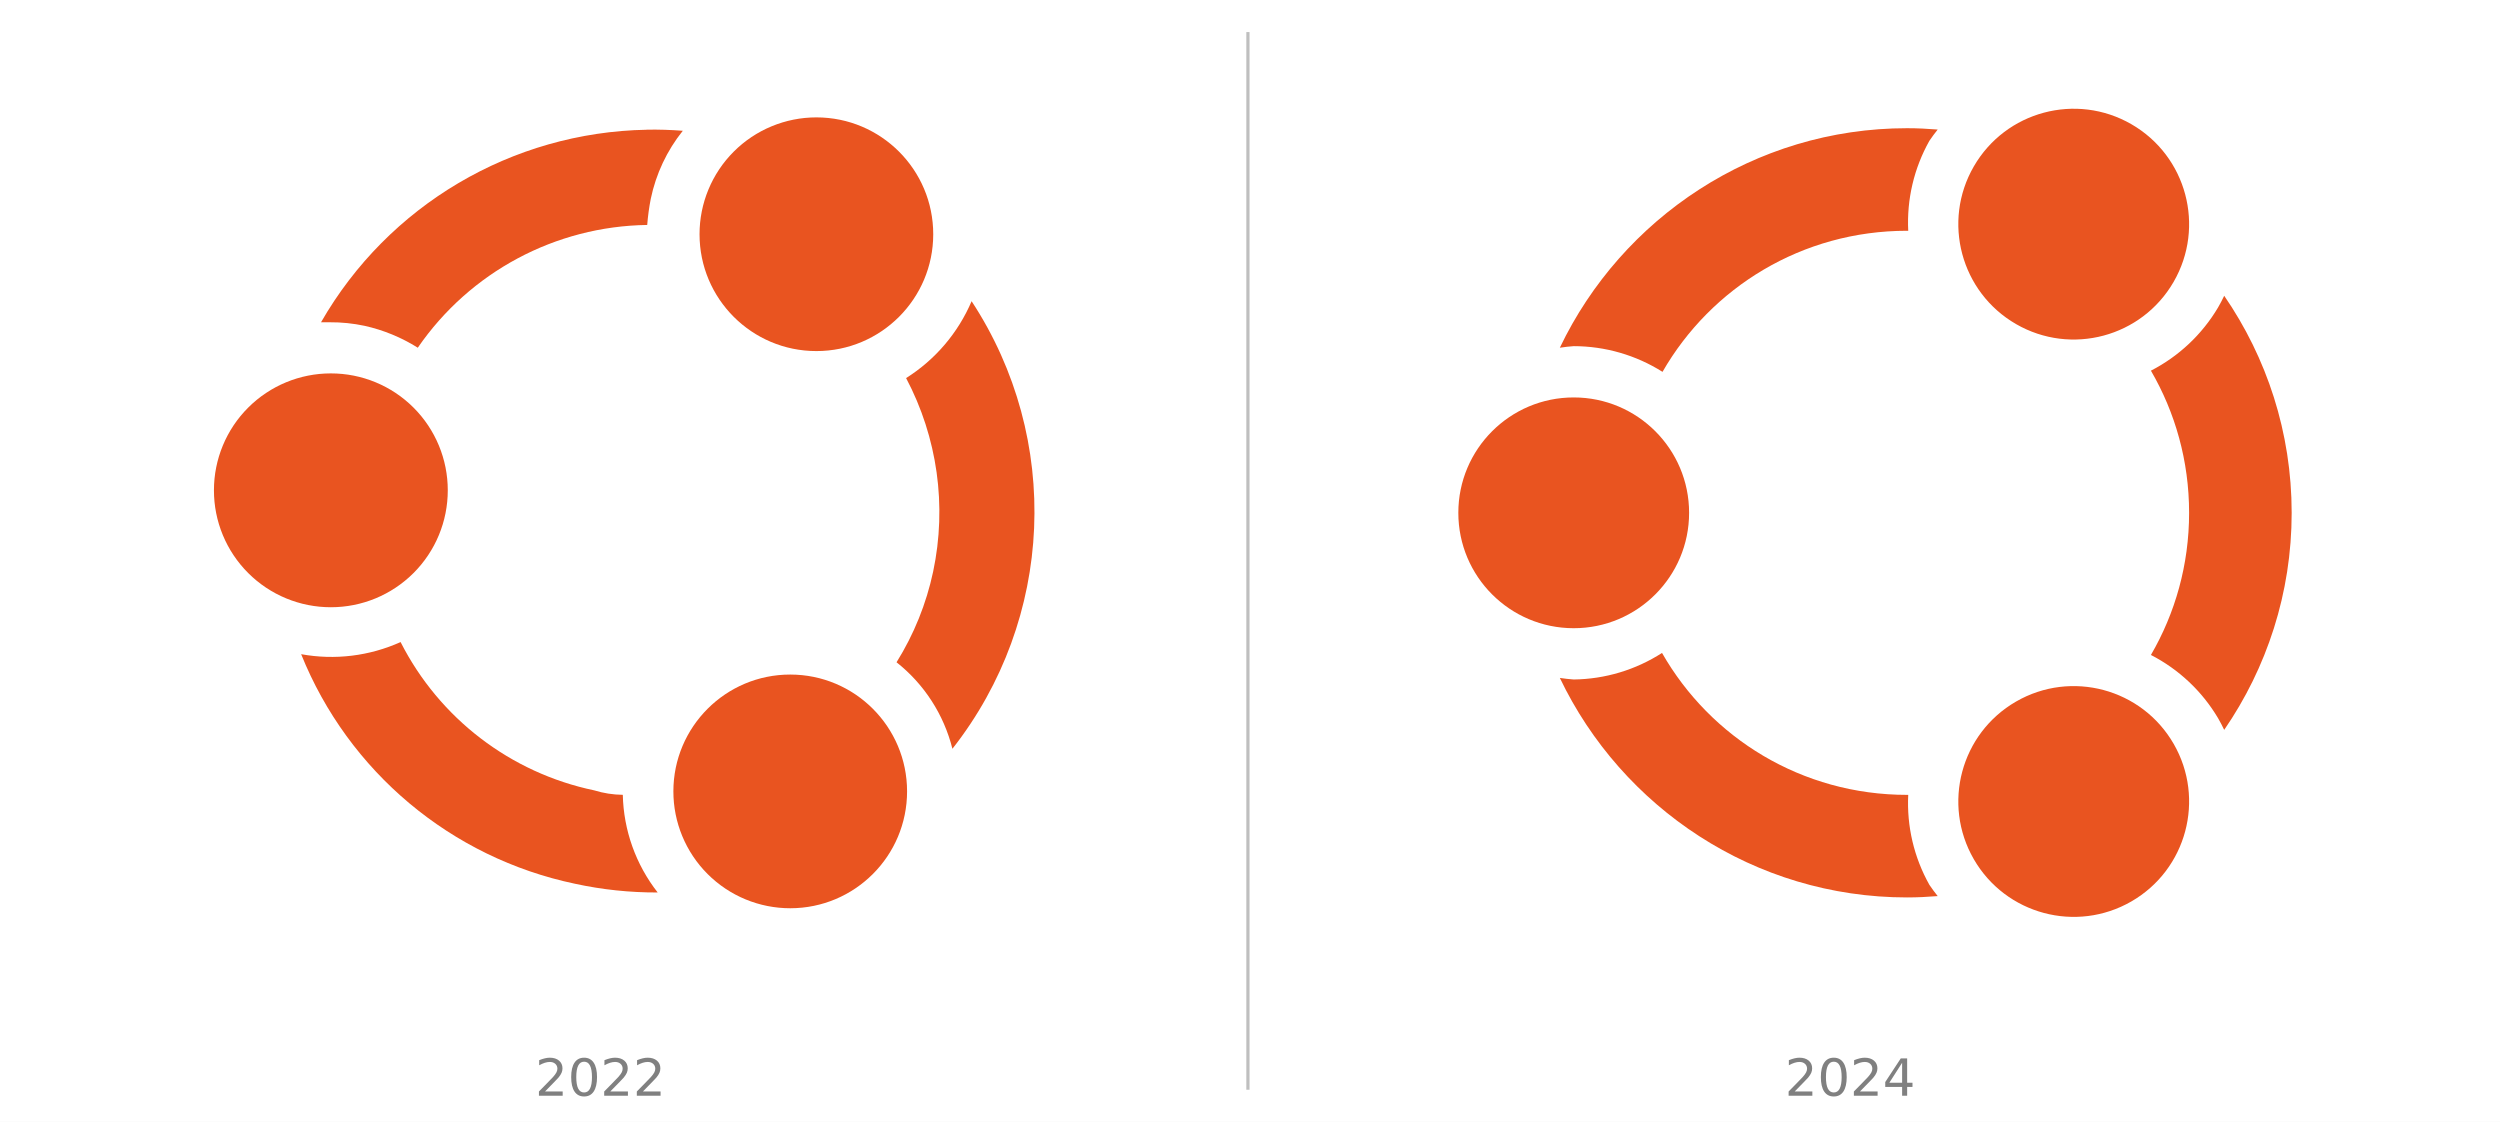
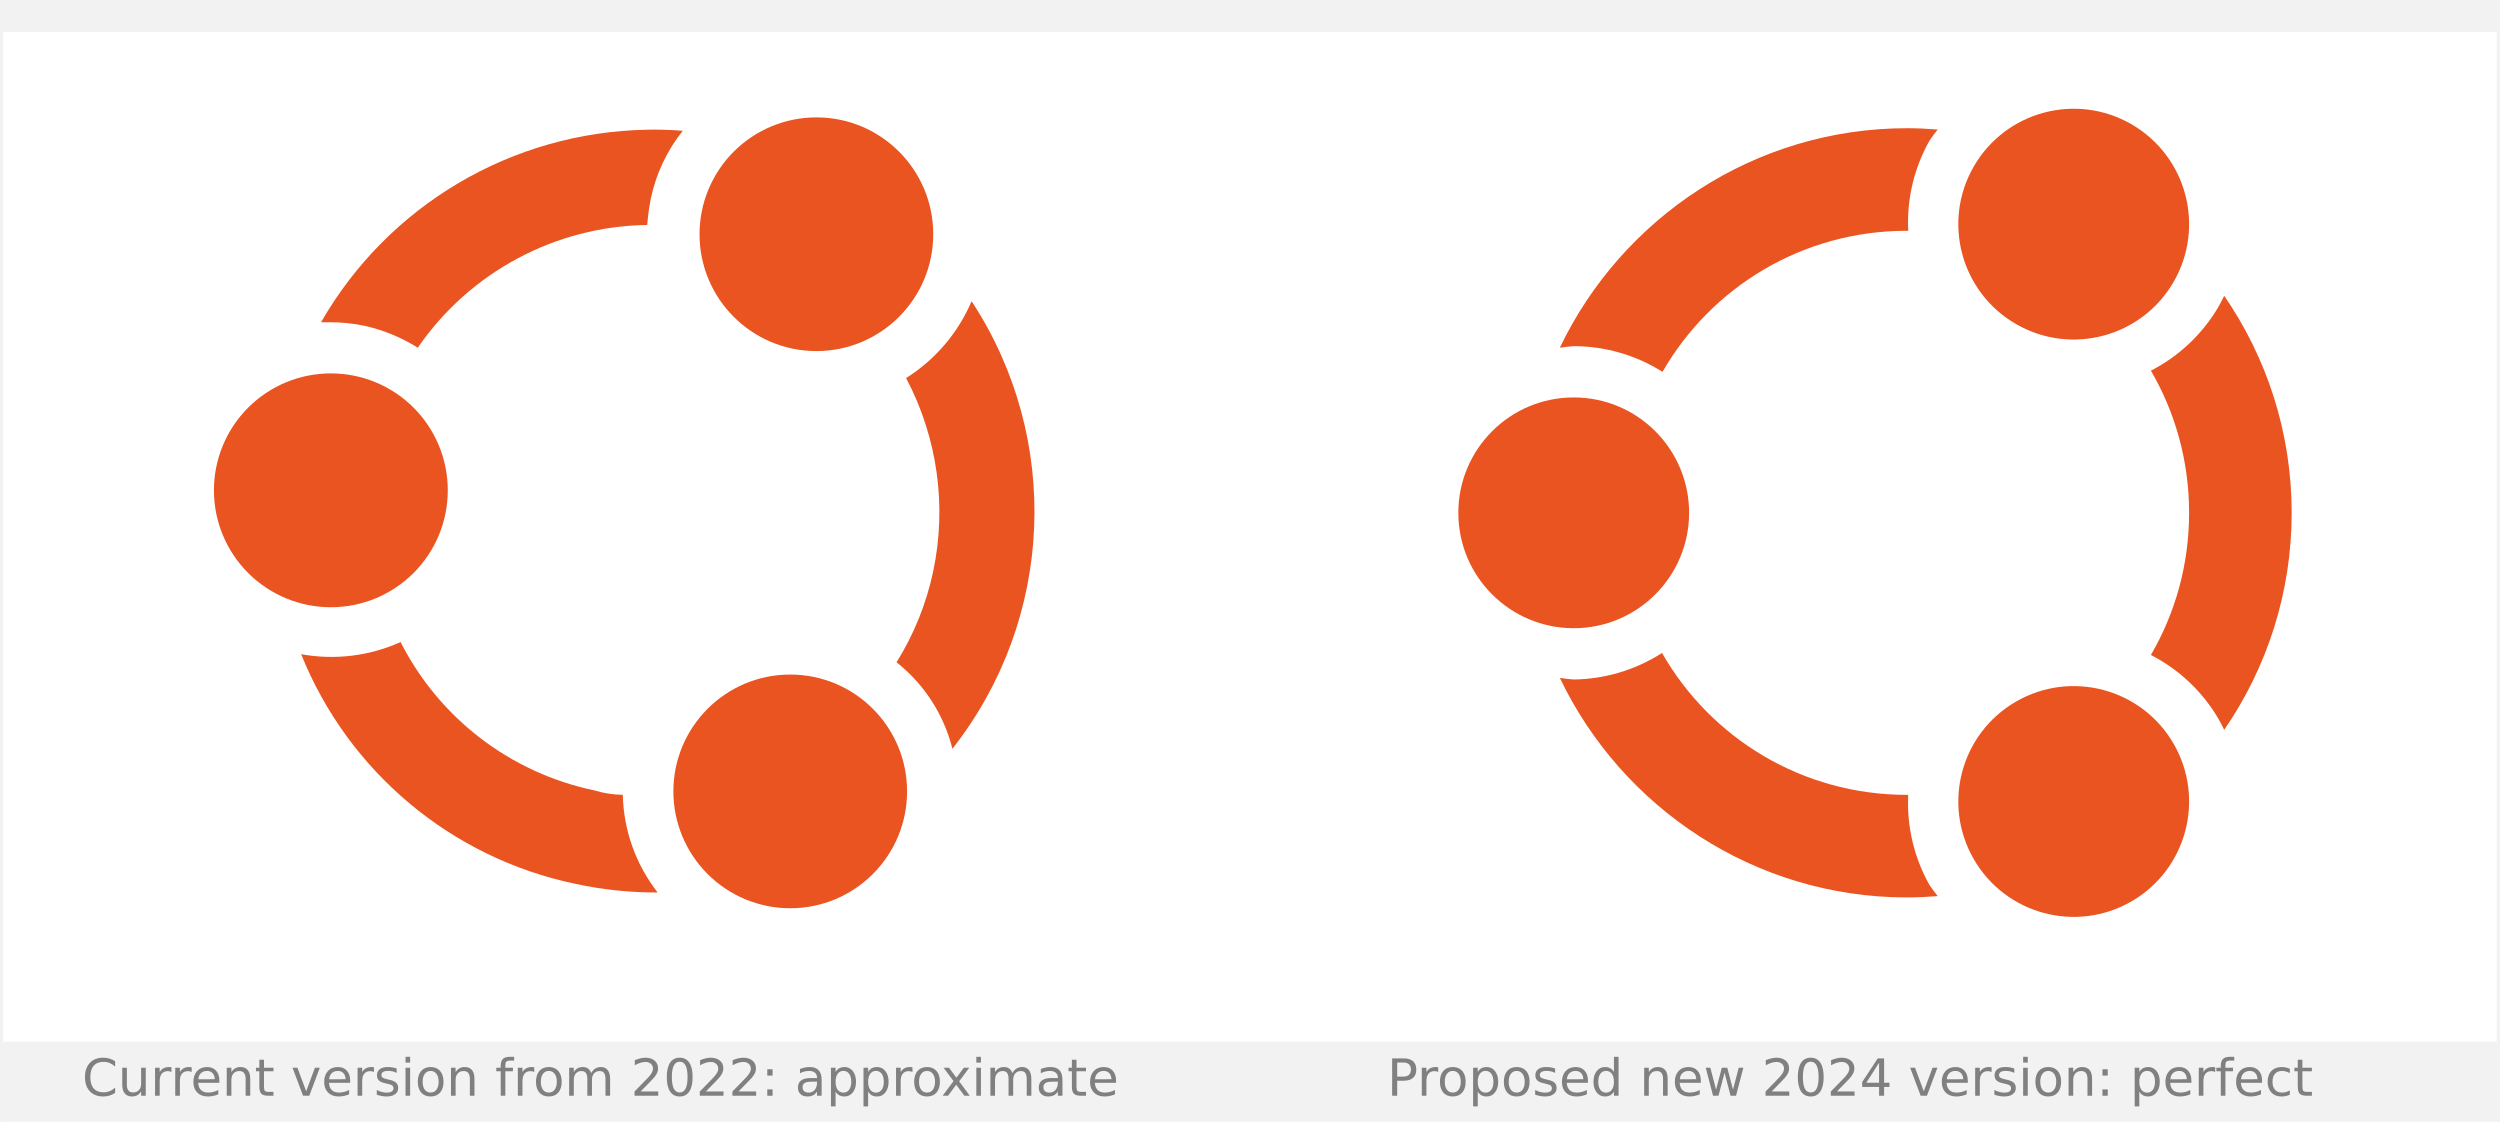
<svg xmlns="http://www.w3.org/2000/svg" version="1.1" viewBox="0 0 1560 700" id="svg6" width="1560" height="700" xml:space="preserve">
  <defs id="defs6" />
  <rect style="fill:#ffffff;stroke-width:0;stroke-linejoin:bevel;fill-opacity:1" id="rect1" width="1560" height="700" x="0" y="0" />
+   <g id="g9">
+     <rect style="fill:#f2f2f2;fill-opacity:1;stroke-width:0;stroke-linejoin:bevel" id="rect2" width="1560" height="50" x="0" y="650" />
+     <rect style="fill:#f2f2f2;fill-opacity:1;stroke:none;stroke-width:0;stroke-linejoin:bevel" id="rect3" width="1560" height="20" x="0" y="0" />
+     <path style="fill:none;fill-opacity:1;stroke:#f2f2f2;stroke-width:2;stroke-linejoin:bevel;stroke-dasharray:none;stroke-opacity:1" d="M 1,0 V 700" id="path9" />
+     <path style="fill:none;fill-opacity:1;stroke:#f2f2f2;stroke-width:2;stroke-linejoin:bevel;stroke-dasharray:none;stroke-opacity:1" d="M 1559,0 V 700" id="path9-7" />
+   </g>
  <g id="layer1" style="display:inline" transform="translate(133.5,64)">
    <g fill="#808080" id="g6" transform="matrix(43.52996,0,0,43.52996,-83.31632,-102.3625)" style="opacity:1;fill:#e95420;fill-opacity:1;stroke:none;stroke-width:0;stroke-dasharray:none">
      <path d="M 10.176,10.551 A 1.675,1.675 0 0 1 11.85,12.225 1.675,1.675 0 0 1 10.176,13.901 1.675,1.675 0 0 1 8.5,12.225 1.675,1.675 0 0 1 10.176,10.551 Z" id="path1" style="fill:#e95420;fill-opacity:1;stroke:none;stroke-width:0;stroke-dasharray:none" />
      <path d="m 4.59,10.086 a 4.04,4.04 0 0 0 2.775,2.125 1.445,1.445 0 0 0 0.41,0.064 2.355,2.355 0 0 0 0.5,1.4 5.5,5.5 0 0 1 -1.185,-0.125 5.435,5.435 0 0 1 -3.926,-3.291 2.415,2.415 0 0 0 1.426,-0.174 z" id="path2" style="fill:#e95420;fill-opacity:1;stroke:none;stroke-width:0;stroke-dasharray:none" />
      <path d="M 3.59,6.234 A 1.675,1.675 0 0 1 5.266,7.91 1.675,1.675 0 0 1 3.59,9.586 1.675,1.675 0 0 1 1.914,7.91 1.675,1.675 0 0 1 3.59,6.234 Z" id="path3" style="fill:#e95420;fill-opacity:1;stroke:none;stroke-width:0;stroke-dasharray:none" />
      <path d="M 12.775,5.199 A 5.5,5.5 0 0 1 12.5,11.615 2.29,2.29 0 0 0 11.699,10.375 4.04,4.04 0 0 0 12.224,9.074 4.11,4.11 0 0 0 11.836,6.301 2.425,2.425 0 0 0 12.775,5.199 Z" id="path4" style="fill:#e95420;fill-opacity:1;stroke:none;stroke-width:0;stroke-dasharray:none" />
      <path d="m 8.119,2.74 a 5.5,5.5 0 0 1 0.516,0.016 2.315,2.315 0 0 0 -0.459,0.975 3.21,3.21 0 0 0 -0.051,0.375 4.06,4.06 0 0 0 -3.289,1.76 2.42,2.42 0 0 0 -0.762,-0.314 2.325,2.325 0 0 0 -0.5,-0.051 h -0.125 a 5.5,5.5 0 0 1 4.67,-2.76 z" id="path5" style="fill:#e95420;fill-opacity:1;stroke:none;stroke-width:0;stroke-dasharray:none" />
      <path d="M 10.551,2.564 A 1.675,1.675 0 0 1 12.225,4.24 1.675,1.675 0 0 1 10.551,5.914 1.675,1.675 0 0 1 8.875,4.24 1.675,1.675 0 0 1 10.551,2.564 Z" id="path6" style="fill:#e95420;fill-opacity:1;stroke:none;stroke-width:0;stroke-dasharray:none" />
    </g>
  </g>
-   <path style="fill:#e95420;stroke:#bfbfbf;stroke-width:2;stroke-linejoin:bevel;stroke-dasharray:none;stroke-opacity:1" d="M 778.707,20 V 680" id="path7" />
  <text xml:space="preserve" style="font-size:32px;line-height:40px;font-family:'DejaVu Sans';-inkscape-font-specification:'DejaVu Sans';fill:#808080;fill-opacity:1;stroke:none;stroke-width:0;stroke-linejoin:bevel;stroke-dasharray:none;stroke-opacity:1" x="389.93" y="683.75" id="text7">
-     <tspan id="tspan7" x="389.93" y="683.75" style="font-size:32px;line-height:40px;text-align:center;text-anchor:middle;fill:#808080;fill-opacity:1;stroke:none;stroke-width:0;stroke-dasharray:none;stroke-opacity:1">2022</tspan>
+     <tspan id="tspan7" x="389.93" y="683.75" style="font-size:32px;line-height:40px;text-align:center;text-anchor:middle;fill:#808080;fill-opacity:1;stroke:none;stroke-width:0;stroke-dasharray:none;stroke-opacity:1">Current version from 2022: approximate</tspan>
  </text>
  <text xml:space="preserve" style="font-size:32px;line-height:40px;font-family:'DejaVu Sans';-inkscape-font-specification:'DejaVu Sans';fill:#808080;fill-opacity:1;stroke:none;stroke-width:0;stroke-linejoin:bevel;stroke-dasharray:none;stroke-opacity:1" x="1169.727" y="683.75" id="text7-3">
-     <tspan id="tspan7-5" x="1169.727" y="683.75" style="font-size:32px;line-height:40px;text-align:center;text-anchor:middle;fill:#808080;fill-opacity:1;stroke:none;stroke-width:0;stroke-dasharray:none;stroke-opacity:1">2024</tspan>
+     <tspan id="tspan7-5" x="1169.727" y="683.75" style="font-size:32px;line-height:40px;text-align:center;text-anchor:middle;fill:#808080;fill-opacity:1;stroke:none;stroke-width:0;stroke-dasharray:none;stroke-opacity:1">Proposed new 2024 version: perfect</tspan>
  </text>
  <g id="Circle-of-Friends" style="fill:#e95420;fill-opacity:1;stroke:none;stroke-width:0;stroke-dasharray:none" transform="translate(910,63.99999)">
    <path id="circle13" style="color:#000000;opacity:1;fill:#e95420;fill-opacity:1;stroke:none;stroke-width:0;stroke-linejoin:bevel;stroke-dasharray:none" d="M 280,16 C 184.669,16 102.017,72.109 63.34,152.977 A 104,104 0 0 1 72,152 104,104 0 0 1 127.404,168.037 C 157.725,115.33 214.528,80 280,80 c 0.248,0 0.491,0.017 0.738,0.018 a 104,104 0 0 1 13.195,-56.15 104,104 0 0 1 5.189,-7.033 C 292.806,16.331 286.442,16 280,16 Z m 197.902,104.562 a 104,104 0 0 1 -3.836,7.305 104,104 0 0 1 -41.893,39.432 C 447.307,193.312 456,223.586 456,256 c 0,32.414 -8.693,62.688 -23.826,88.701 a 104,104 0 0 1 41.893,39.432 104,104 0 0 1 3.836,7.305 C 504.425,352.841 520,306.186 520,256 520,205.814 504.425,159.159 477.902,120.562 Z M 127.1,343.434 A 104,104 0 0 1 72,360 104,104 0 0 1 63.34,359.023 C 102.017,439.891 184.669,496 280,496 c 6.442,0 12.806,-0.331 19.123,-0.834 a 104,104 0 0 1 -5.189,-7.033 104,104 0 0 1 -13.195,-56.15 C 280.491,431.983 280.248,432 280,432 214.308,432 157.344,396.433 127.1,343.434 Z" />
    <circle style="opacity:1;fill:#e95420;fill-opacity:1;stroke:none;stroke-width:0;stroke-linejoin:bevel;stroke-dasharray:none;stroke-opacity:1" id="circle15" cx="72" cy="256" r="72" />
    <circle style="opacity:1;fill:#e95420;fill-opacity:1;stroke:none;stroke-width:0;stroke-linejoin:bevel;stroke-dasharray:none;stroke-opacity:1" id="circle17" cx="-126.297" cy="-370.487" r="72" transform="rotate(120)" />
    <circle style="opacity:1;fill:#e95420;fill-opacity:1;stroke:none;stroke-width:0;stroke-linejoin:bevel;stroke-dasharray:none;stroke-opacity:1" id="circle19" cx="-569.703" cy="114.487" r="72" transform="rotate(-120)" />
  </g>
</svg>
